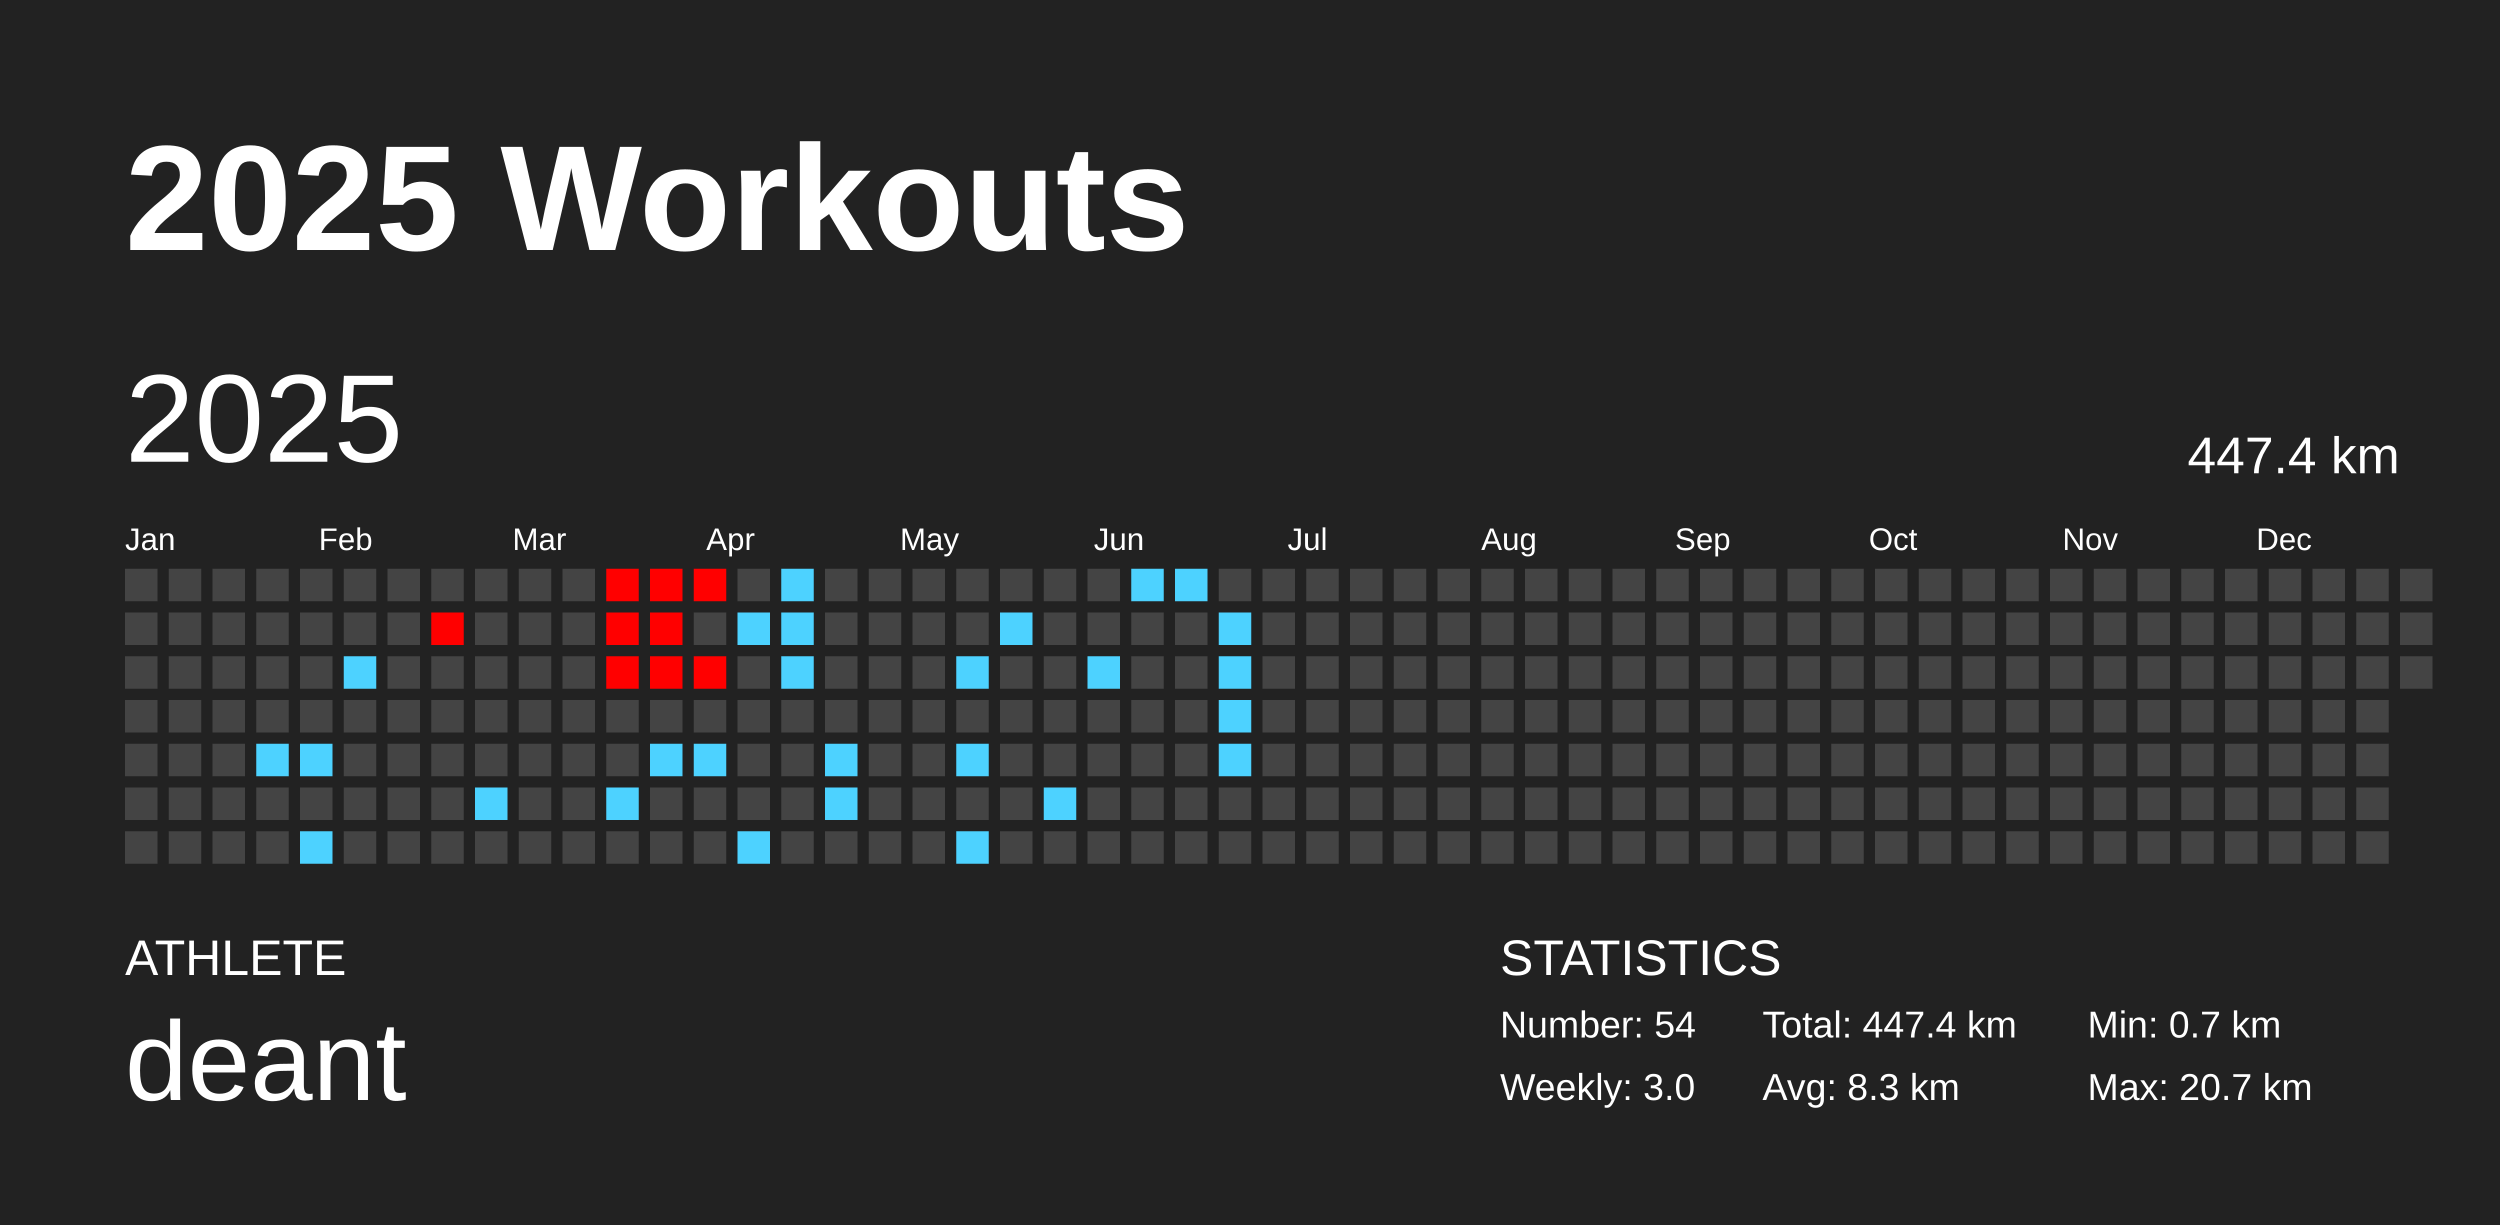
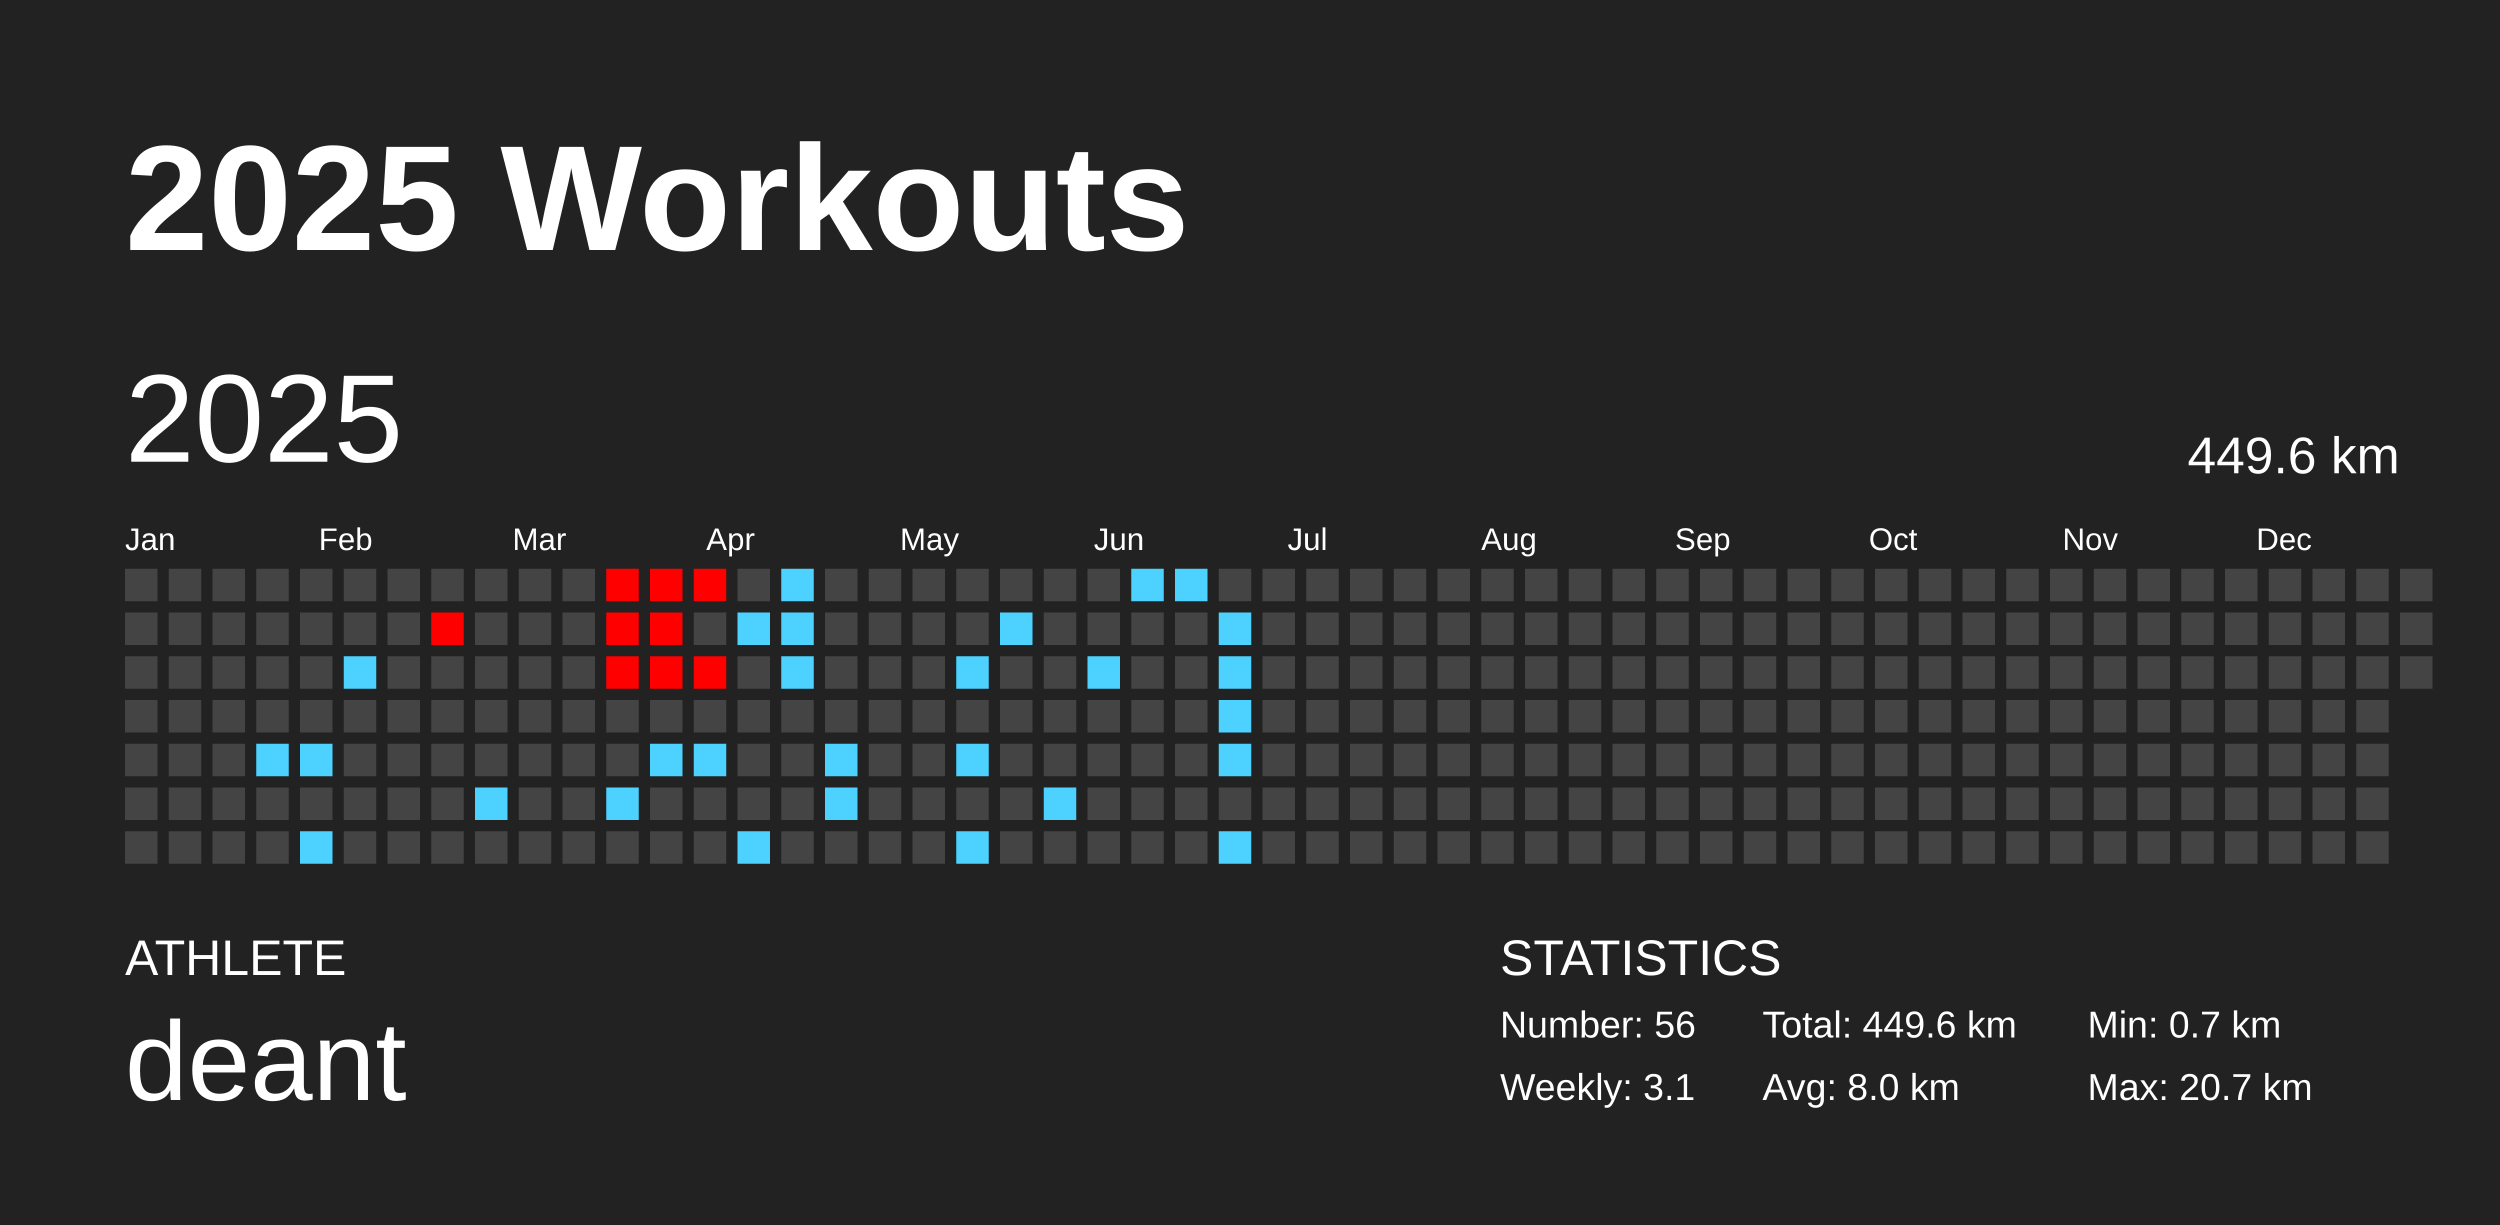
<svg xmlns="http://www.w3.org/2000/svg" baseProfile="full" height="98mm" version="1.1" viewBox="0,0,200,98" width="200mm">
  <defs />
  <rect fill="#222222" height="98" width="200" x="0" y="0" />
  <text fill="#FFFFFF" style="font-size:12px; font-family:Arial; font-weight:bold;" x="10" y="20">2025 Workouts</text>
  <text fill="#FFFFFF" style="font-size:4px; font-family:Arial" x="10" y="78">ATHLETE</text>
  <text fill="#FFFFFF" style="font-size:9px; font-family:Arial" x="10" y="88">deant</text>
  <text fill="#FFFFFF" style="font-size:4px; font-family:Arial" x="120" y="78">STATISTICS</text>
-   <text fill="#FFFFFF" style="font-size:3px; font-family:Arial" x="120" y="83">Number: 54</text>
-   <text fill="#FFFFFF" style="font-size:3px; font-family:Arial" x="120" y="88">Weekly: 3.0</text>
-   <text fill="#FFFFFF" style="font-size:3px; font-family:Arial" x="141" y="83">Total: 447.4 km</text>
-   <text fill="#FFFFFF" style="font-size:3px; font-family:Arial" x="141" y="88">Avg: 8.3 km</text>
+   <text fill="#FFFFFF" style="font-size:3px; font-family:Arial" x="120" y="83">Number: 56</text>
+   <text fill="#FFFFFF" style="font-size:3px; font-family:Arial" x="120" y="88">Weekly: 3.1</text>
+   <text fill="#FFFFFF" style="font-size:3px; font-family:Arial" x="141" y="83">Total: 449.6 km</text>
+   <text fill="#FFFFFF" style="font-size:3px; font-family:Arial" x="141" y="88">Avg: 8.0 km</text>
  <text fill="#FFFFFF" style="font-size:3px; font-family:Arial" x="167" y="83">Min: 0.7 km</text>
  <text fill="#FFFFFF" style="font-size:3px; font-family:Arial" x="167" y="88">Max: 20.7 km</text>
  <text dominant-baseline="hanging" fill="#FFFFFF" style="font-size:10.0px; font-family:Arial;" x="10" y="30">2025</text>
-   <text dominant-baseline="hanging" fill="#FFFFFF" style="font-size:4.125px; font-family:Arial;" x="175" y="35">447.4 km</text>
+   <text dominant-baseline="hanging" fill="#FFFFFF" style="font-size:4.125px; font-family:Arial;" x="175" y="35">449.6 km</text>
  <text fill="#FFFFFF" style="font-size:2.5px; font-family:Arial" x="10.0" y="44">Jan</text>
  <text fill="#FFFFFF" style="font-size:2.5px; font-family:Arial" x="25.5" y="44">Feb</text>
  <text fill="#FFFFFF" style="font-size:2.5px; font-family:Arial" x="41.0" y="44">Mar</text>
  <text fill="#FFFFFF" style="font-size:2.5px; font-family:Arial" x="56.5" y="44">Apr</text>
  <text fill="#FFFFFF" style="font-size:2.5px; font-family:Arial" x="72.0" y="44">May</text>
  <text fill="#FFFFFF" style="font-size:2.5px; font-family:Arial" x="87.5" y="44">Jun</text>
  <text fill="#FFFFFF" style="font-size:2.5px; font-family:Arial" x="103.0" y="44">Jul</text>
  <text fill="#FFFFFF" style="font-size:2.5px; font-family:Arial" x="118.5" y="44">Aug</text>
  <text fill="#FFFFFF" style="font-size:2.5px; font-family:Arial" x="134.0" y="44">Sep</text>
  <text fill="#FFFFFF" style="font-size:2.5px; font-family:Arial" x="149.5" y="44">Oct</text>
  <text fill="#FFFFFF" style="font-size:2.5px; font-family:Arial" x="165.0" y="44">Nov</text>
  <text fill="#FFFFFF" style="font-size:2.5px; font-family:Arial" x="180.5" y="44">Dec</text>
  <rect fill="#444444" height="2.6" width="2.6" x="10.0" y="45.5" />
  <rect fill="#444444" height="2.6" width="2.6" x="10.0" y="49.0" />
  <rect fill="#444444" height="2.6" width="2.6" x="10.0" y="52.5" />
  <rect fill="#444444" height="2.6" width="2.6" x="10.0" y="56.0" />
  <rect fill="#444444" height="2.6" width="2.6" x="10.0" y="59.5" />
  <rect fill="#444444" height="2.6" width="2.6" x="10.0" y="63.0" />
  <rect fill="#444444" height="2.6" width="2.6" x="10.0" y="66.5" />
  <rect fill="#444444" height="2.6" width="2.6" x="13.5" y="45.5" />
  <rect fill="#444444" height="2.6" width="2.6" x="13.5" y="49.0" />
  <rect fill="#444444" height="2.6" width="2.6" x="13.5" y="52.5" />
  <rect fill="#444444" height="2.6" width="2.6" x="13.5" y="56.0" />
  <rect fill="#444444" height="2.6" width="2.6" x="13.5" y="59.5" />
  <rect fill="#444444" height="2.6" width="2.6" x="13.5" y="63.0" />
  <rect fill="#444444" height="2.6" width="2.6" x="13.5" y="66.5" />
  <rect fill="#444444" height="2.6" width="2.6" x="17.0" y="45.5" />
  <rect fill="#444444" height="2.6" width="2.6" x="17.0" y="49.0" />
  <rect fill="#444444" height="2.6" width="2.6" x="17.0" y="52.5" />
  <rect fill="#444444" height="2.6" width="2.6" x="17.0" y="56.0" />
  <rect fill="#444444" height="2.6" width="2.6" x="17.0" y="59.5" />
  <rect fill="#444444" height="2.6" width="2.6" x="17.0" y="63.0" />
  <rect fill="#444444" height="2.6" width="2.6" x="17.0" y="66.5" />
  <rect fill="#444444" height="2.6" width="2.6" x="20.5" y="45.5" />
  <rect fill="#444444" height="2.6" width="2.6" x="20.5" y="49.0" />
  <rect fill="#444444" height="2.6" width="2.6" x="20.5" y="52.5" />
  <rect fill="#444444" height="2.6" width="2.6" x="20.5" y="56.0" />
  <rect fill="#4dd2ff" height="2.6" width="2.6" x="20.5" y="59.5" />
  <rect fill="#444444" height="2.6" width="2.6" x="20.5" y="63.0" />
  <rect fill="#444444" height="2.6" width="2.6" x="20.5" y="66.5" />
  <rect fill="#444444" height="2.6" width="2.6" x="24.0" y="45.5" />
  <rect fill="#444444" height="2.6" width="2.6" x="24.0" y="49.0" />
  <rect fill="#444444" height="2.6" width="2.6" x="24.0" y="52.5" />
  <rect fill="#444444" height="2.6" width="2.6" x="24.0" y="56.0" />
  <rect fill="#4dd2ff" height="2.6" width="2.6" x="24.0" y="59.5" />
  <rect fill="#444444" height="2.6" width="2.6" x="24.0" y="63.0" />
  <rect fill="#4dd2ff" height="2.6" width="2.6" x="24.0" y="66.5" />
  <rect fill="#444444" height="2.6" width="2.6" x="27.5" y="45.5" />
  <rect fill="#444444" height="2.6" width="2.6" x="27.5" y="49.0" />
  <rect fill="#4dd2ff" height="2.6" width="2.6" x="27.5" y="52.5" />
  <rect fill="#444444" height="2.6" width="2.6" x="27.5" y="56.0" />
  <rect fill="#444444" height="2.6" width="2.6" x="27.5" y="59.5" />
  <rect fill="#444444" height="2.6" width="2.6" x="27.5" y="63.0" />
  <rect fill="#444444" height="2.6" width="2.6" x="27.5" y="66.5" />
  <rect fill="#444444" height="2.6" width="2.6" x="31.0" y="45.5" />
  <rect fill="#444444" height="2.6" width="2.6" x="31.0" y="49.0" />
  <rect fill="#444444" height="2.6" width="2.6" x="31.0" y="52.5" />
  <rect fill="#444444" height="2.6" width="2.6" x="31.0" y="56.0" />
  <rect fill="#444444" height="2.6" width="2.6" x="31.0" y="59.5" />
  <rect fill="#444444" height="2.6" width="2.6" x="31.0" y="63.0" />
  <rect fill="#444444" height="2.6" width="2.6" x="31.0" y="66.5" />
  <rect fill="#444444" height="2.6" width="2.6" x="34.5" y="45.5" />
  <rect fill="red" height="2.6" width="2.6" x="34.5" y="49.0" />
  <rect fill="#444444" height="2.6" width="2.6" x="34.5" y="52.5" />
  <rect fill="#444444" height="2.6" width="2.6" x="34.5" y="56.0" />
  <rect fill="#444444" height="2.6" width="2.6" x="34.5" y="59.5" />
  <rect fill="#444444" height="2.6" width="2.6" x="34.5" y="63.0" />
  <rect fill="#444444" height="2.6" width="2.6" x="34.5" y="66.5" />
  <rect fill="#444444" height="2.6" width="2.6" x="38.0" y="45.5" />
  <rect fill="#444444" height="2.6" width="2.6" x="38.0" y="49.0" />
  <rect fill="#444444" height="2.6" width="2.6" x="38.0" y="52.5" />
  <rect fill="#444444" height="2.6" width="2.6" x="38.0" y="56.0" />
  <rect fill="#444444" height="2.6" width="2.6" x="38.0" y="59.5" />
  <rect fill="#4dd2ff" height="2.6" width="2.6" x="38.0" y="63.0" />
  <rect fill="#444444" height="2.6" width="2.6" x="38.0" y="66.5" />
  <rect fill="#444444" height="2.6" width="2.6" x="41.5" y="45.5" />
  <rect fill="#444444" height="2.6" width="2.6" x="41.5" y="49.0" />
  <rect fill="#444444" height="2.6" width="2.6" x="41.5" y="52.5" />
  <rect fill="#444444" height="2.6" width="2.6" x="41.5" y="56.0" />
  <rect fill="#444444" height="2.6" width="2.6" x="41.5" y="59.5" />
  <rect fill="#444444" height="2.6" width="2.6" x="41.5" y="63.0" />
  <rect fill="#444444" height="2.6" width="2.6" x="41.5" y="66.5" />
  <rect fill="#444444" height="2.6" width="2.6" x="45.0" y="45.5" />
  <rect fill="#444444" height="2.6" width="2.6" x="45.0" y="49.0" />
  <rect fill="#444444" height="2.6" width="2.6" x="45.0" y="52.5" />
  <rect fill="#444444" height="2.6" width="2.6" x="45.0" y="56.0" />
  <rect fill="#444444" height="2.6" width="2.6" x="45.0" y="59.5" />
  <rect fill="#444444" height="2.6" width="2.6" x="45.0" y="63.0" />
  <rect fill="#444444" height="2.6" width="2.6" x="45.0" y="66.5" />
  <rect fill="red" height="2.6" width="2.6" x="48.5" y="45.5" />
  <rect fill="red" height="2.6" width="2.6" x="48.5" y="49.0" />
  <rect fill="red" height="2.6" width="2.6" x="48.5" y="52.5" />
  <rect fill="#444444" height="2.6" width="2.6" x="48.5" y="56.0" />
  <rect fill="#444444" height="2.6" width="2.6" x="48.5" y="59.5" />
  <rect fill="#4dd2ff" height="2.6" width="2.6" x="48.5" y="63.0" />
  <rect fill="#444444" height="2.6" width="2.6" x="48.5" y="66.5" />
  <rect fill="red" height="2.6" width="2.6" x="52.0" y="45.5" />
  <rect fill="red" height="2.6" width="2.6" x="52.0" y="49.0" />
  <rect fill="red" height="2.6" width="2.6" x="52.0" y="52.5" />
  <rect fill="#444444" height="2.6" width="2.6" x="52.0" y="56.0" />
  <rect fill="#4dd2ff" height="2.6" width="2.6" x="52.0" y="59.5" />
  <rect fill="#444444" height="2.6" width="2.6" x="52.0" y="63.0" />
  <rect fill="#444444" height="2.6" width="2.6" x="52.0" y="66.5" />
  <rect fill="red" height="2.6" width="2.6" x="55.5" y="45.5" />
  <rect fill="#444444" height="2.6" width="2.6" x="55.5" y="49.0" />
  <rect fill="red" height="2.6" width="2.6" x="55.5" y="52.5" />
  <rect fill="#444444" height="2.6" width="2.6" x="55.5" y="56.0" />
  <rect fill="#4dd2ff" height="2.6" width="2.6" x="55.5" y="59.5" />
  <rect fill="#444444" height="2.6" width="2.6" x="55.5" y="63.0" />
  <rect fill="#444444" height="2.6" width="2.6" x="55.5" y="66.5" />
  <rect fill="#444444" height="2.6" width="2.6" x="59.0" y="45.5" />
  <rect fill="#4dd2ff" height="2.6" width="2.6" x="59.0" y="49.0" />
  <rect fill="#444444" height="2.6" width="2.6" x="59.0" y="52.5" />
  <rect fill="#444444" height="2.6" width="2.6" x="59.0" y="56.0" />
  <rect fill="#444444" height="2.6" width="2.6" x="59.0" y="59.5" />
  <rect fill="#444444" height="2.6" width="2.6" x="59.0" y="63.0" />
  <rect fill="#4dd2ff" height="2.6" width="2.6" x="59.0" y="66.5" />
  <rect fill="#4dd2ff" height="2.6" width="2.6" x="62.5" y="45.5" />
  <rect fill="#4dd2ff" height="2.6" width="2.6" x="62.5" y="49.0" />
  <rect fill="#4dd2ff" height="2.6" width="2.6" x="62.5" y="52.5" />
  <rect fill="#444444" height="2.6" width="2.6" x="62.5" y="56.0" />
  <rect fill="#444444" height="2.6" width="2.6" x="62.5" y="59.5" />
  <rect fill="#444444" height="2.6" width="2.6" x="62.5" y="63.0" />
  <rect fill="#444444" height="2.6" width="2.6" x="62.5" y="66.5" />
  <rect fill="#444444" height="2.6" width="2.6" x="66.0" y="45.5" />
  <rect fill="#444444" height="2.6" width="2.6" x="66.0" y="49.0" />
  <rect fill="#444444" height="2.6" width="2.6" x="66.0" y="52.5" />
  <rect fill="#444444" height="2.6" width="2.6" x="66.0" y="56.0" />
  <rect fill="#4dd2ff" height="2.6" width="2.6" x="66.0" y="59.5" />
  <rect fill="#4dd2ff" height="2.6" width="2.6" x="66.0" y="63.0" />
  <rect fill="#444444" height="2.6" width="2.6" x="66.0" y="66.5" />
  <rect fill="#444444" height="2.6" width="2.6" x="69.5" y="45.5" />
  <rect fill="#444444" height="2.6" width="2.6" x="69.5" y="49.0" />
  <rect fill="#444444" height="2.6" width="2.6" x="69.5" y="52.5" />
  <rect fill="#444444" height="2.6" width="2.6" x="69.5" y="56.0" />
  <rect fill="#444444" height="2.6" width="2.6" x="69.5" y="59.5" />
  <rect fill="#444444" height="2.6" width="2.6" x="69.5" y="63.0" />
  <rect fill="#444444" height="2.6" width="2.6" x="69.5" y="66.5" />
  <rect fill="#444444" height="2.6" width="2.6" x="73.0" y="45.5" />
  <rect fill="#444444" height="2.6" width="2.6" x="73.0" y="49.0" />
  <rect fill="#444444" height="2.6" width="2.6" x="73.0" y="52.5" />
  <rect fill="#444444" height="2.6" width="2.6" x="73.0" y="56.0" />
  <rect fill="#444444" height="2.6" width="2.6" x="73.0" y="59.5" />
  <rect fill="#444444" height="2.6" width="2.6" x="73.0" y="63.0" />
  <rect fill="#444444" height="2.6" width="2.6" x="73.0" y="66.5" />
  <rect fill="#444444" height="2.6" width="2.6" x="76.5" y="45.5" />
  <rect fill="#444444" height="2.6" width="2.6" x="76.5" y="49.0" />
  <rect fill="#4dd2ff" height="2.6" width="2.6" x="76.5" y="52.5" />
  <rect fill="#444444" height="2.6" width="2.6" x="76.5" y="56.0" />
  <rect fill="#4dd2ff" height="2.6" width="2.6" x="76.5" y="59.5" />
  <rect fill="#444444" height="2.6" width="2.6" x="76.5" y="63.0" />
  <rect fill="#4dd2ff" height="2.6" width="2.6" x="76.5" y="66.5" />
  <rect fill="#444444" height="2.6" width="2.6" x="80.0" y="45.5" />
  <rect fill="#4dd2ff" height="2.6" width="2.6" x="80.0" y="49.0" />
  <rect fill="#444444" height="2.6" width="2.6" x="80.0" y="52.5" />
  <rect fill="#444444" height="2.6" width="2.6" x="80.0" y="56.0" />
  <rect fill="#444444" height="2.6" width="2.6" x="80.0" y="59.5" />
  <rect fill="#444444" height="2.6" width="2.6" x="80.0" y="63.0" />
  <rect fill="#444444" height="2.6" width="2.6" x="80.0" y="66.5" />
  <rect fill="#444444" height="2.6" width="2.6" x="83.5" y="45.5" />
  <rect fill="#444444" height="2.6" width="2.6" x="83.5" y="49.0" />
  <rect fill="#444444" height="2.6" width="2.6" x="83.5" y="52.5" />
  <rect fill="#444444" height="2.6" width="2.6" x="83.5" y="56.0" />
  <rect fill="#444444" height="2.6" width="2.6" x="83.5" y="59.5" />
  <rect fill="#4dd2ff" height="2.6" width="2.6" x="83.5" y="63.0" />
  <rect fill="#444444" height="2.6" width="2.6" x="83.5" y="66.5" />
  <rect fill="#444444" height="2.6" width="2.6" x="87.0" y="45.5" />
  <rect fill="#444444" height="2.6" width="2.6" x="87.0" y="49.0" />
  <rect fill="#4dd2ff" height="2.6" width="2.6" x="87.0" y="52.5" />
  <rect fill="#444444" height="2.6" width="2.6" x="87.0" y="56.0" />
  <rect fill="#444444" height="2.6" width="2.6" x="87.0" y="59.5" />
  <rect fill="#444444" height="2.6" width="2.6" x="87.0" y="63.0" />
  <rect fill="#444444" height="2.6" width="2.6" x="87.0" y="66.5" />
  <rect fill="#4dd2ff" height="2.6" width="2.6" x="90.5" y="45.5" />
  <rect fill="#444444" height="2.6" width="2.6" x="90.5" y="49.0" />
  <rect fill="#444444" height="2.6" width="2.6" x="90.5" y="52.5" />
  <rect fill="#444444" height="2.6" width="2.6" x="90.5" y="56.0" />
  <rect fill="#444444" height="2.6" width="2.6" x="90.5" y="59.5" />
  <rect fill="#444444" height="2.6" width="2.6" x="90.5" y="63.0" />
  <rect fill="#444444" height="2.6" width="2.6" x="90.5" y="66.5" />
  <rect fill="#4dd2ff" height="2.6" width="2.6" x="94.0" y="45.5" />
  <rect fill="#444444" height="2.6" width="2.6" x="94.0" y="49.0" />
  <rect fill="#444444" height="2.6" width="2.6" x="94.0" y="52.5" />
  <rect fill="#444444" height="2.6" width="2.6" x="94.0" y="56.0" />
  <rect fill="#444444" height="2.6" width="2.6" x="94.0" y="59.5" />
  <rect fill="#444444" height="2.6" width="2.6" x="94.0" y="63.0" />
  <rect fill="#444444" height="2.6" width="2.6" x="94.0" y="66.5" />
  <rect fill="#444444" height="2.6" width="2.6" x="97.5" y="45.5" />
  <rect fill="#4dd2ff" height="2.6" width="2.6" x="97.5" y="49.0" />
  <rect fill="#4dd2ff" height="2.6" width="2.6" x="97.5" y="52.5" />
  <rect fill="#4dd2ff" height="2.6" width="2.6" x="97.5" y="56.0" />
  <rect fill="#4dd2ff" height="2.6" width="2.6" x="97.5" y="59.5" />
  <rect fill="#444444" height="2.6" width="2.6" x="97.5" y="63.0" />
-   <rect fill="#444444" height="2.6" width="2.6" x="97.5" y="66.5" />
+   <rect fill="#4dd2ff" height="2.6" width="2.6" x="97.5" y="66.5" />
  <rect fill="#444444" height="2.6" width="2.6" x="101.0" y="45.5" />
  <rect fill="#444444" height="2.6" width="2.6" x="101.0" y="49.0" />
  <rect fill="#444444" height="2.6" width="2.6" x="101.0" y="52.5" />
  <rect fill="#444444" height="2.6" width="2.6" x="101.0" y="56.0" />
  <rect fill="#444444" height="2.6" width="2.6" x="101.0" y="59.5" />
  <rect fill="#444444" height="2.6" width="2.6" x="101.0" y="63.0" />
  <rect fill="#444444" height="2.6" width="2.6" x="101.0" y="66.5" />
  <rect fill="#444444" height="2.6" width="2.6" x="104.5" y="45.5" />
  <rect fill="#444444" height="2.6" width="2.6" x="104.5" y="49.0" />
  <rect fill="#444444" height="2.6" width="2.6" x="104.5" y="52.5" />
  <rect fill="#444444" height="2.6" width="2.6" x="104.5" y="56.0" />
  <rect fill="#444444" height="2.6" width="2.6" x="104.5" y="59.5" />
  <rect fill="#444444" height="2.6" width="2.6" x="104.5" y="63.0" />
  <rect fill="#444444" height="2.6" width="2.6" x="104.5" y="66.5" />
  <rect fill="#444444" height="2.6" width="2.6" x="108.0" y="45.5" />
  <rect fill="#444444" height="2.6" width="2.6" x="108.0" y="49.0" />
  <rect fill="#444444" height="2.6" width="2.6" x="108.0" y="52.5" />
  <rect fill="#444444" height="2.6" width="2.6" x="108.0" y="56.0" />
  <rect fill="#444444" height="2.6" width="2.6" x="108.0" y="59.5" />
  <rect fill="#444444" height="2.6" width="2.6" x="108.0" y="63.0" />
  <rect fill="#444444" height="2.6" width="2.6" x="108.0" y="66.5" />
  <rect fill="#444444" height="2.6" width="2.6" x="111.5" y="45.5" />
  <rect fill="#444444" height="2.6" width="2.6" x="111.5" y="49.0" />
  <rect fill="#444444" height="2.6" width="2.6" x="111.5" y="52.5" />
  <rect fill="#444444" height="2.6" width="2.6" x="111.5" y="56.0" />
  <rect fill="#444444" height="2.6" width="2.6" x="111.5" y="59.5" />
  <rect fill="#444444" height="2.6" width="2.6" x="111.5" y="63.0" />
  <rect fill="#444444" height="2.6" width="2.6" x="111.5" y="66.5" />
  <rect fill="#444444" height="2.6" width="2.6" x="115.0" y="45.5" />
  <rect fill="#444444" height="2.6" width="2.6" x="115.0" y="49.0" />
  <rect fill="#444444" height="2.6" width="2.6" x="115.0" y="52.5" />
  <rect fill="#444444" height="2.6" width="2.6" x="115.0" y="56.0" />
  <rect fill="#444444" height="2.6" width="2.6" x="115.0" y="59.5" />
  <rect fill="#444444" height="2.6" width="2.6" x="115.0" y="63.0" />
  <rect fill="#444444" height="2.6" width="2.6" x="115.0" y="66.5" />
  <rect fill="#444444" height="2.6" width="2.6" x="118.5" y="45.5" />
  <rect fill="#444444" height="2.6" width="2.6" x="118.5" y="49.0" />
  <rect fill="#444444" height="2.6" width="2.6" x="118.5" y="52.5" />
  <rect fill="#444444" height="2.6" width="2.6" x="118.5" y="56.0" />
  <rect fill="#444444" height="2.6" width="2.6" x="118.5" y="59.5" />
  <rect fill="#444444" height="2.6" width="2.6" x="118.5" y="63.0" />
  <rect fill="#444444" height="2.6" width="2.6" x="118.5" y="66.5" />
  <rect fill="#444444" height="2.6" width="2.6" x="122.0" y="45.5" />
  <rect fill="#444444" height="2.6" width="2.6" x="122.0" y="49.0" />
  <rect fill="#444444" height="2.6" width="2.6" x="122.0" y="52.5" />
  <rect fill="#444444" height="2.6" width="2.6" x="122.0" y="56.0" />
  <rect fill="#444444" height="2.6" width="2.6" x="122.0" y="59.5" />
  <rect fill="#444444" height="2.6" width="2.6" x="122.0" y="63.0" />
  <rect fill="#444444" height="2.6" width="2.6" x="122.0" y="66.5" />
  <rect fill="#444444" height="2.6" width="2.6" x="125.5" y="45.5" />
  <rect fill="#444444" height="2.6" width="2.6" x="125.5" y="49.0" />
  <rect fill="#444444" height="2.6" width="2.6" x="125.5" y="52.5" />
  <rect fill="#444444" height="2.6" width="2.6" x="125.5" y="56.0" />
  <rect fill="#444444" height="2.6" width="2.6" x="125.5" y="59.5" />
  <rect fill="#444444" height="2.6" width="2.6" x="125.5" y="63.0" />
  <rect fill="#444444" height="2.6" width="2.6" x="125.5" y="66.5" />
  <rect fill="#444444" height="2.6" width="2.6" x="129.0" y="45.5" />
  <rect fill="#444444" height="2.6" width="2.6" x="129.0" y="49.0" />
  <rect fill="#444444" height="2.6" width="2.6" x="129.0" y="52.5" />
  <rect fill="#444444" height="2.6" width="2.6" x="129.0" y="56.0" />
  <rect fill="#444444" height="2.6" width="2.6" x="129.0" y="59.5" />
  <rect fill="#444444" height="2.6" width="2.6" x="129.0" y="63.0" />
  <rect fill="#444444" height="2.6" width="2.6" x="129.0" y="66.5" />
  <rect fill="#444444" height="2.6" width="2.6" x="132.5" y="45.5" />
  <rect fill="#444444" height="2.6" width="2.6" x="132.5" y="49.0" />
  <rect fill="#444444" height="2.6" width="2.6" x="132.5" y="52.5" />
  <rect fill="#444444" height="2.6" width="2.6" x="132.5" y="56.0" />
  <rect fill="#444444" height="2.6" width="2.6" x="132.5" y="59.5" />
  <rect fill="#444444" height="2.6" width="2.6" x="132.5" y="63.0" />
  <rect fill="#444444" height="2.6" width="2.6" x="132.5" y="66.5" />
  <rect fill="#444444" height="2.6" width="2.6" x="136.0" y="45.5" />
  <rect fill="#444444" height="2.6" width="2.6" x="136.0" y="49.0" />
  <rect fill="#444444" height="2.6" width="2.6" x="136.0" y="52.5" />
  <rect fill="#444444" height="2.6" width="2.6" x="136.0" y="56.0" />
  <rect fill="#444444" height="2.6" width="2.6" x="136.0" y="59.5" />
  <rect fill="#444444" height="2.6" width="2.6" x="136.0" y="63.0" />
  <rect fill="#444444" height="2.6" width="2.6" x="136.0" y="66.5" />
  <rect fill="#444444" height="2.6" width="2.6" x="139.5" y="45.5" />
  <rect fill="#444444" height="2.6" width="2.6" x="139.5" y="49.0" />
  <rect fill="#444444" height="2.6" width="2.6" x="139.5" y="52.5" />
  <rect fill="#444444" height="2.6" width="2.6" x="139.5" y="56.0" />
  <rect fill="#444444" height="2.6" width="2.6" x="139.5" y="59.5" />
  <rect fill="#444444" height="2.6" width="2.6" x="139.5" y="63.0" />
  <rect fill="#444444" height="2.6" width="2.6" x="139.5" y="66.5" />
  <rect fill="#444444" height="2.6" width="2.6" x="143.0" y="45.5" />
  <rect fill="#444444" height="2.6" width="2.6" x="143.0" y="49.0" />
  <rect fill="#444444" height="2.6" width="2.6" x="143.0" y="52.5" />
  <rect fill="#444444" height="2.6" width="2.6" x="143.0" y="56.0" />
  <rect fill="#444444" height="2.6" width="2.6" x="143.0" y="59.5" />
  <rect fill="#444444" height="2.6" width="2.6" x="143.0" y="63.0" />
  <rect fill="#444444" height="2.6" width="2.6" x="143.0" y="66.5" />
  <rect fill="#444444" height="2.6" width="2.6" x="146.5" y="45.5" />
  <rect fill="#444444" height="2.6" width="2.6" x="146.5" y="49.0" />
  <rect fill="#444444" height="2.6" width="2.6" x="146.5" y="52.5" />
  <rect fill="#444444" height="2.6" width="2.6" x="146.5" y="56.0" />
  <rect fill="#444444" height="2.6" width="2.6" x="146.5" y="59.5" />
  <rect fill="#444444" height="2.6" width="2.6" x="146.5" y="63.0" />
  <rect fill="#444444" height="2.6" width="2.6" x="146.5" y="66.5" />
  <rect fill="#444444" height="2.6" width="2.6" x="150.0" y="45.5" />
  <rect fill="#444444" height="2.6" width="2.6" x="150.0" y="49.0" />
  <rect fill="#444444" height="2.6" width="2.6" x="150.0" y="52.5" />
  <rect fill="#444444" height="2.6" width="2.6" x="150.0" y="56.0" />
  <rect fill="#444444" height="2.6" width="2.6" x="150.0" y="59.5" />
  <rect fill="#444444" height="2.6" width="2.6" x="150.0" y="63.0" />
  <rect fill="#444444" height="2.6" width="2.6" x="150.0" y="66.5" />
  <rect fill="#444444" height="2.6" width="2.6" x="153.5" y="45.5" />
  <rect fill="#444444" height="2.6" width="2.6" x="153.5" y="49.0" />
  <rect fill="#444444" height="2.6" width="2.6" x="153.5" y="52.5" />
  <rect fill="#444444" height="2.6" width="2.6" x="153.5" y="56.0" />
  <rect fill="#444444" height="2.6" width="2.6" x="153.5" y="59.5" />
  <rect fill="#444444" height="2.6" width="2.6" x="153.5" y="63.0" />
  <rect fill="#444444" height="2.6" width="2.6" x="153.5" y="66.5" />
  <rect fill="#444444" height="2.6" width="2.6" x="157.0" y="45.5" />
  <rect fill="#444444" height="2.6" width="2.6" x="157.0" y="49.0" />
  <rect fill="#444444" height="2.6" width="2.6" x="157.0" y="52.5" />
  <rect fill="#444444" height="2.6" width="2.6" x="157.0" y="56.0" />
  <rect fill="#444444" height="2.6" width="2.6" x="157.0" y="59.5" />
  <rect fill="#444444" height="2.6" width="2.6" x="157.0" y="63.0" />
  <rect fill="#444444" height="2.6" width="2.6" x="157.0" y="66.5" />
  <rect fill="#444444" height="2.6" width="2.6" x="160.5" y="45.5" />
  <rect fill="#444444" height="2.6" width="2.6" x="160.5" y="49.0" />
  <rect fill="#444444" height="2.6" width="2.6" x="160.5" y="52.5" />
  <rect fill="#444444" height="2.6" width="2.6" x="160.5" y="56.0" />
  <rect fill="#444444" height="2.6" width="2.6" x="160.5" y="59.5" />
  <rect fill="#444444" height="2.6" width="2.6" x="160.5" y="63.0" />
  <rect fill="#444444" height="2.6" width="2.6" x="160.5" y="66.5" />
  <rect fill="#444444" height="2.6" width="2.6" x="164.0" y="45.5" />
  <rect fill="#444444" height="2.6" width="2.6" x="164.0" y="49.0" />
  <rect fill="#444444" height="2.6" width="2.6" x="164.0" y="52.5" />
  <rect fill="#444444" height="2.6" width="2.6" x="164.0" y="56.0" />
  <rect fill="#444444" height="2.6" width="2.6" x="164.0" y="59.5" />
  <rect fill="#444444" height="2.6" width="2.6" x="164.0" y="63.0" />
  <rect fill="#444444" height="2.6" width="2.6" x="164.0" y="66.5" />
  <rect fill="#444444" height="2.6" width="2.6" x="167.5" y="45.5" />
  <rect fill="#444444" height="2.6" width="2.6" x="167.5" y="49.0" />
  <rect fill="#444444" height="2.6" width="2.6" x="167.5" y="52.5" />
  <rect fill="#444444" height="2.6" width="2.6" x="167.5" y="56.0" />
  <rect fill="#444444" height="2.6" width="2.6" x="167.5" y="59.5" />
  <rect fill="#444444" height="2.6" width="2.6" x="167.5" y="63.0" />
  <rect fill="#444444" height="2.6" width="2.6" x="167.5" y="66.5" />
  <rect fill="#444444" height="2.6" width="2.6" x="171.0" y="45.5" />
  <rect fill="#444444" height="2.6" width="2.6" x="171.0" y="49.0" />
  <rect fill="#444444" height="2.6" width="2.6" x="171.0" y="52.5" />
  <rect fill="#444444" height="2.6" width="2.6" x="171.0" y="56.0" />
  <rect fill="#444444" height="2.6" width="2.6" x="171.0" y="59.5" />
  <rect fill="#444444" height="2.6" width="2.6" x="171.0" y="63.0" />
  <rect fill="#444444" height="2.6" width="2.6" x="171.0" y="66.5" />
  <rect fill="#444444" height="2.6" width="2.6" x="174.5" y="45.5" />
  <rect fill="#444444" height="2.6" width="2.6" x="174.5" y="49.0" />
  <rect fill="#444444" height="2.6" width="2.6" x="174.5" y="52.5" />
  <rect fill="#444444" height="2.6" width="2.6" x="174.5" y="56.0" />
  <rect fill="#444444" height="2.6" width="2.6" x="174.5" y="59.5" />
  <rect fill="#444444" height="2.6" width="2.6" x="174.5" y="63.0" />
  <rect fill="#444444" height="2.6" width="2.6" x="174.5" y="66.5" />
  <rect fill="#444444" height="2.6" width="2.6" x="178.0" y="45.5" />
  <rect fill="#444444" height="2.6" width="2.6" x="178.0" y="49.0" />
  <rect fill="#444444" height="2.6" width="2.6" x="178.0" y="52.5" />
  <rect fill="#444444" height="2.6" width="2.6" x="178.0" y="56.0" />
  <rect fill="#444444" height="2.6" width="2.6" x="178.0" y="59.5" />
  <rect fill="#444444" height="2.6" width="2.6" x="178.0" y="63.0" />
  <rect fill="#444444" height="2.6" width="2.6" x="178.0" y="66.5" />
  <rect fill="#444444" height="2.6" width="2.6" x="181.5" y="45.5" />
  <rect fill="#444444" height="2.6" width="2.6" x="181.5" y="49.0" />
  <rect fill="#444444" height="2.6" width="2.6" x="181.5" y="52.5" />
  <rect fill="#444444" height="2.6" width="2.6" x="181.5" y="56.0" />
  <rect fill="#444444" height="2.6" width="2.6" x="181.5" y="59.5" />
  <rect fill="#444444" height="2.6" width="2.6" x="181.5" y="63.0" />
  <rect fill="#444444" height="2.6" width="2.6" x="181.5" y="66.5" />
  <rect fill="#444444" height="2.6" width="2.6" x="185.0" y="45.5" />
  <rect fill="#444444" height="2.6" width="2.6" x="185.0" y="49.0" />
  <rect fill="#444444" height="2.6" width="2.6" x="185.0" y="52.5" />
  <rect fill="#444444" height="2.6" width="2.6" x="185.0" y="56.0" />
  <rect fill="#444444" height="2.6" width="2.6" x="185.0" y="59.5" />
  <rect fill="#444444" height="2.6" width="2.6" x="185.0" y="63.0" />
  <rect fill="#444444" height="2.6" width="2.6" x="185.0" y="66.5" />
  <rect fill="#444444" height="2.6" width="2.6" x="188.5" y="45.5" />
  <rect fill="#444444" height="2.6" width="2.6" x="188.5" y="49.0" />
  <rect fill="#444444" height="2.6" width="2.6" x="188.5" y="52.5" />
  <rect fill="#444444" height="2.6" width="2.6" x="188.5" y="56.0" />
  <rect fill="#444444" height="2.6" width="2.6" x="188.5" y="59.5" />
  <rect fill="#444444" height="2.6" width="2.6" x="188.5" y="63.0" />
  <rect fill="#444444" height="2.6" width="2.6" x="188.5" y="66.5" />
  <rect fill="#444444" height="2.6" width="2.6" x="192.0" y="45.5" />
  <rect fill="#444444" height="2.6" width="2.6" x="192.0" y="49.0" />
  <rect fill="#444444" height="2.6" width="2.6" x="192.0" y="52.5" />
</svg>
